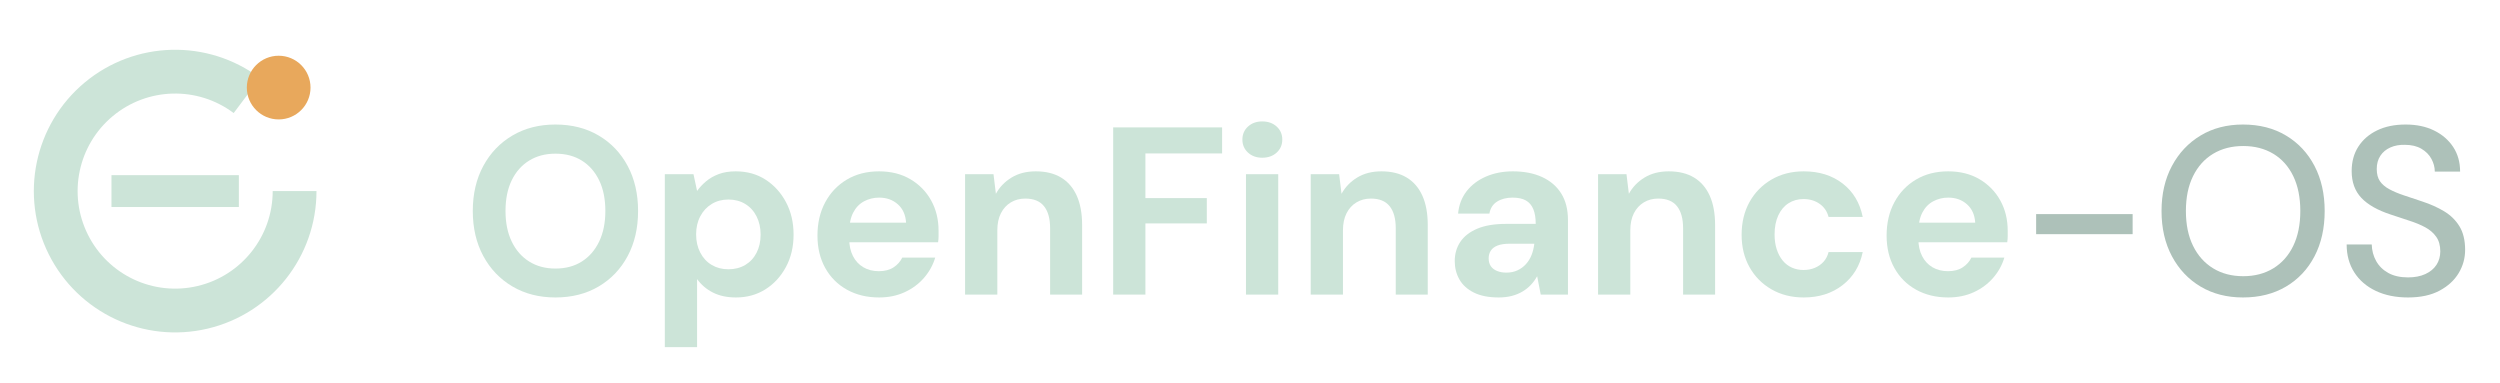
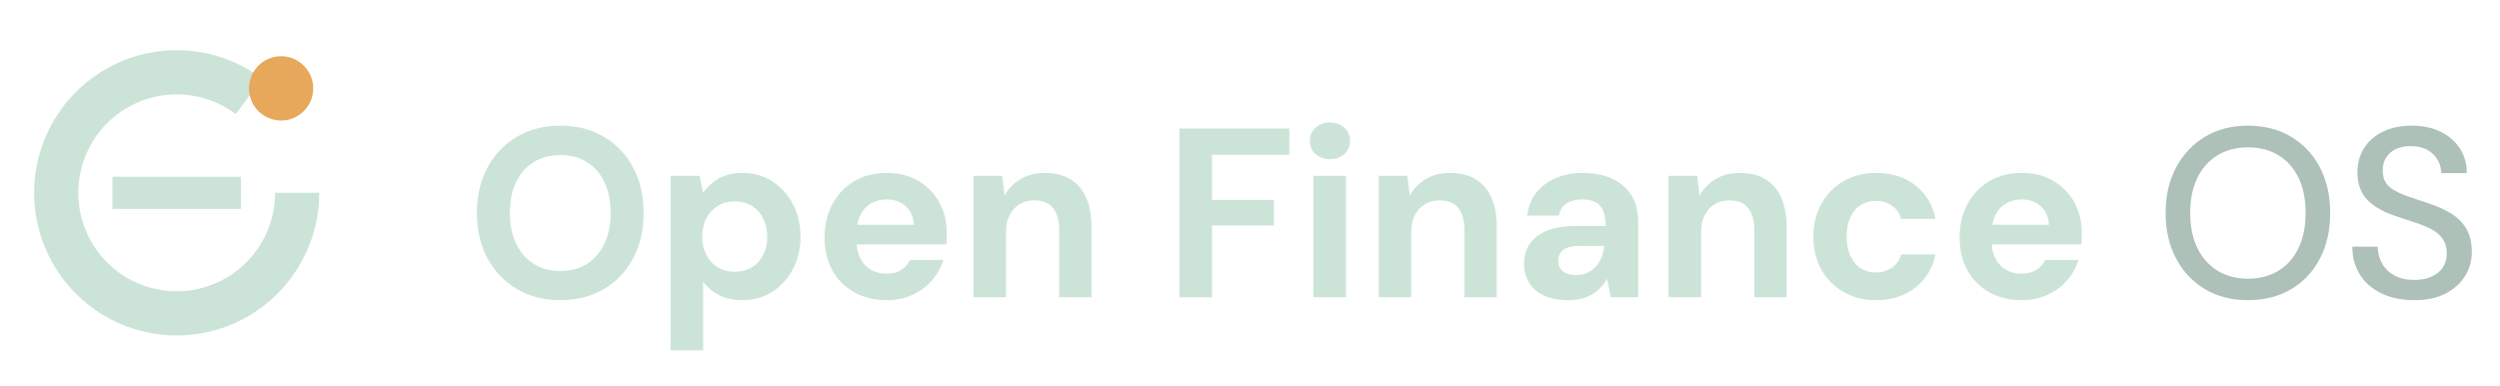
- <svg xmlns="http://www.w3.org/2000/svg" viewBox="0 0 313.990 48">
+ <svg xmlns="http://www.w3.org/2000/svg" viewBox="0 0 311.160 48">
  <g transform="translate(2 4)">
    <path d="M29 8a15 15 0 1 0 6 12" stroke="#CCE4D8" stroke-width="5.5" fill="none" />
    <path d="M12 20h16" stroke="#CCE4D8" stroke-width="4" />
    <circle cx="33" cy="7" r="4" fill="#E8A85C" />
  </g>
  <path d="M392 -12Q290 -12 212.0 34.0Q134 80 90.0 161.5Q46 243 46 350Q46 457 90.0 538.5Q134 620 212.0 666.0Q290 712 392 712Q495 712 573.0 666.0Q651 620 694.5 538.5Q738 457 738 350Q738 243 694.5 161.5Q651 80 573.0 34.0Q495 -12 392 -12ZM392 109Q456 109 502.5 138.5Q549 168 575.0 222.0Q601 276 601 350Q601 425 575.0 478.5Q549 532 502.5 561.0Q456 590 392 590Q329 590 282.0 561.0Q235 532 209.0 478.5Q183 425 183 350Q183 276 209.0 222.0Q235 168 282.0 138.5Q329 109 392 109Z" transform="translate(58.000 37) scale(0.03 -0.03)" fill="#CCE4D8" />
  <path d="M66 -220V504H186L201 434Q217 456 239.0 474.5Q261 493 291.5 504.5Q322 516 363 516Q434 516 488.0 481.0Q542 446 573.5 386.5Q605 327 605 251Q605 175 573.0 115.5Q541 56 487.0 22.0Q433 -12 364 -12Q308 -12 267.5 8.5Q227 29 201 65V-220ZM332 106Q372 106 402.5 124.0Q433 142 450.0 175.0Q467 208 467 251Q467 294 450.0 327.5Q433 361 402.5 379.5Q372 398 332 398Q293 398 262.5 379.5Q232 361 214.5 328.0Q197 295 197 252Q197 209 214.5 175.5Q232 142 262.5 124.0Q293 106 332 106Z" transform="translate(81.520 37) scale(0.03 -0.03)" fill="#CCE4D8" />
  <path d="M308 -12Q232 -12 173.5 20.5Q115 53 82.5 111.5Q50 170 50 247Q50 326 82.5 386.5Q115 447 173.0 481.5Q231 516 308 516Q383 516 439.0 483.0Q495 450 526.0 394.0Q557 338 557 267Q557 257 557.0 244.5Q557 232 555 219H146V301H421Q418 350 386.5 378.0Q355 406 308 406Q274 406 245.0 390.5Q216 375 199.5 343.0Q183 311 183 262V233Q183 192 198.5 161.5Q214 131 242.0 114.5Q270 98 307 98Q344 98 368.5 114.0Q393 130 405 155H543Q529 108 496.0 70.0Q463 32 415.0 10.0Q367 -12 308 -12Z" transform="translate(101.170 37) scale(0.03 -0.03)" fill="#CCE4D8" />
  <path d="M66 0V504H185L195 422Q218 464 260.5 490.0Q303 516 362 516Q425 516 468.0 490.0Q511 464 533.5 414.0Q556 364 556 291V0H422V278Q422 338 396.5 370.0Q371 402 318 402Q284 402 257.5 386.0Q231 370 216.0 340.5Q201 311 201 269V0Z" transform="translate(119.230 37) scale(0.03 -0.03)" fill="#CCE4D8" />
-   <path d="M69 0V700H525V591H204V404H461V298H204V0Z" transform="translate(137.740 37) scale(0.03 -0.03)" fill="#CCE4D8" />
-   <path d="M69 0V504H204V0ZM137 573Q101 573 77.5 594.5Q54 616 54 649Q54 682 77.5 703.5Q101 725 137 725Q174 725 197.5 703.5Q221 682 221 649Q221 616 197.5 594.5Q174 573 137 573Z" transform="translate(154.420 37) scale(0.03 -0.03)" fill="#CCE4D8" />
-   <path d="M66 0V504H185L195 422Q218 464 260.5 490.0Q303 516 362 516Q425 516 468.0 490.0Q511 464 533.5 414.0Q556 364 556 291V0H422V278Q422 338 396.5 370.0Q371 402 318 402Q284 402 257.5 386.0Q231 370 216.0 340.5Q201 311 201 269V0Z" transform="translate(162.640 37) scale(0.03 -0.03)" fill="#CCE4D8" />
-   <path d="M236 -12Q173 -12 132.0 8.5Q91 29 71.5 63.5Q52 98 52 140Q52 186 75.5 221.0Q99 256 146.5 276.0Q194 296 266 296H391Q391 333 381.0 357.5Q371 382 350.0 394.0Q329 406 294 406Q256 406 229.5 389.5Q203 373 197 339H66Q71 393 101.5 432.5Q132 472 182.5 494.0Q233 516 295 516Q366 516 418.0 492.0Q470 468 498.0 423.0Q526 378 526 312V0H412L397 77Q386 57 371.0 41.0Q356 25 336.0 13.0Q316 1 291.0 -5.5Q266 -12 236 -12ZM268 92Q294 92 314.5 101.5Q335 111 350.0 127.5Q365 144 373.5 165.5Q382 187 385 212V213H282Q251 213 231.5 205.5Q212 198 203.0 184.0Q194 170 194 152Q194 132 203.0 119.0Q212 106 229.0 99.0Q246 92 268 92Z" transform="translate(181.150 37) scale(0.03 -0.03)" fill="#CCE4D8" />
-   <path d="M66 0V504H185L195 422Q218 464 260.5 490.0Q303 516 362 516Q425 516 468.0 490.0Q511 464 533.5 414.0Q556 364 556 291V0H422V278Q422 338 396.5 370.0Q371 402 318 402Q284 402 257.5 386.0Q231 370 216.0 340.5Q201 311 201 269V0Z" transform="translate(198.730 37) scale(0.03 -0.03)" fill="#CCE4D8" />
-   <path d="M310 -12Q234 -12 175.0 22.0Q116 56 83.0 115.0Q50 174 50 250Q50 328 83.0 387.5Q116 447 175.0 481.5Q234 516 310 516Q407 516 473.0 465.0Q539 414 557 325H414Q405 360 376.5 380.0Q348 400 309 400Q274 400 246.5 382.5Q219 365 203.5 331.5Q188 298 188 252Q188 217 197.0 189.5Q206 162 222.0 142.5Q238 123 260.5 113.0Q283 103 309 103Q335 103 356.5 112.0Q378 121 393.0 137.5Q408 154 414 178H557Q539 91 472.5 39.5Q406 -12 310 -12Z" transform="translate(217.240 37) scale(0.03 -0.03)" fill="#CCE4D8" />
-   <path d="M308 -12Q232 -12 173.5 20.5Q115 53 82.5 111.5Q50 170 50 247Q50 326 82.5 386.5Q115 447 173.0 481.5Q231 516 308 516Q383 516 439.0 483.0Q495 450 526.0 394.0Q557 338 557 267Q557 257 557.0 244.5Q557 232 555 219H146V301H421Q418 350 386.5 378.0Q355 406 308 406Q274 406 245.0 390.5Q216 375 199.5 343.0Q183 311 183 262V233Q183 192 198.5 161.5Q214 131 242.0 114.5Q270 98 307 98Q344 98 368.5 114.0Q393 130 405 155H543Q529 108 496.0 70.0Q463 32 415.0 10.0Q367 -12 308 -12Z" transform="translate(235.450 37) scale(0.03 -0.03)" fill="#CCE4D8" />
-   <path d="M74 253V337H478V253Z" transform="translate(253.510 37) scale(0.03 -0.03)" fill="#ADC1B9" />
-   <path d="M388 -12Q287 -12 210.5 33.5Q134 79 90.5 160.5Q47 242 47 350Q47 457 90.5 538.5Q134 620 210.5 666.0Q287 712 388 712Q491 712 568.0 666.0Q645 620 687.5 538.5Q730 457 730 350Q730 242 687.5 160.5Q645 79 568.0 33.5Q491 -12 388 -12ZM389 77Q461 77 515.0 110.0Q569 143 598.5 204.0Q628 265 628 350Q628 435 598.5 496.0Q569 557 515.0 589.5Q461 622 389 622Q317 622 263.0 589.5Q209 557 179.0 496.0Q149 435 149 350Q149 265 179.0 204.0Q209 143 263.0 110.0Q317 77 389 77Z" transform="translate(270.070 37) scale(0.03 -0.03)" fill="#ADC1B9" />
-   <path d="M302 -12Q225 -12 167.0 15.5Q109 43 77.0 93.0Q45 143 45 210H150Q151 172 168.5 140.5Q186 109 219.5 90.5Q253 72 302 72Q344 72 374.5 86.0Q405 100 421.0 124.5Q437 149 437 181Q437 218 420.0 242.0Q403 266 374.5 281.5Q346 297 308.5 309.0Q271 321 230 335Q147 362 106.5 405.0Q66 448 66 517Q66 576 94.0 619.5Q122 663 172.5 687.5Q223 712 292 712Q360 712 411.0 687.0Q462 662 491.0 618.0Q520 574 520 515H414Q414 542 400.0 568.0Q386 594 358.0 610.5Q330 627 289 627Q255 628 228.0 616.0Q201 604 186.0 581.0Q171 558 171 526Q171 494 184.5 474.5Q198 455 224.0 441.0Q250 427 284.5 415.5Q319 404 361 390Q413 373 453.5 348.5Q494 324 517.5 285.5Q541 247 541 187Q541 135 514.0 90.0Q487 45 434.0 16.5Q381 -12 302 -12Z" transform="translate(293.380 37) scale(0.03 -0.03)" fill="#ADC1B9" />
+   <path d="M69 0V700H525V591H204V404H461V298H204V0Z" transform="translate(144.790 37) scale(0.03 -0.03)" fill="#CCE4D8" />
+   <path d="M69 0V504H204V0ZM137 573Q101 573 77.5 594.5Q54 616 54 649Q54 682 77.5 703.5Q101 725 137 725Q174 725 197.5 703.5Q221 682 221 649Q221 616 197.5 594.5Q174 573 137 573Z" transform="translate(161.470 37) scale(0.03 -0.03)" fill="#CCE4D8" />
+   <path d="M66 0V504H185L195 422Q218 464 260.5 490.0Q303 516 362 516Q425 516 468.0 490.0Q511 464 533.5 414.0Q556 364 556 291V0H422V278Q422 338 396.5 370.0Q371 402 318 402Q284 402 257.5 386.0Q231 370 216.0 340.5Q201 311 201 269V0Z" transform="translate(169.690 37) scale(0.03 -0.03)" fill="#CCE4D8" />
+   <path d="M236 -12Q173 -12 132.0 8.5Q91 29 71.5 63.5Q52 98 52 140Q52 186 75.5 221.0Q99 256 146.5 276.0Q194 296 266 296H391Q391 333 381.0 357.5Q371 382 350.0 394.0Q329 406 294 406Q256 406 229.5 389.5Q203 373 197 339H66Q71 393 101.5 432.5Q132 472 182.5 494.0Q233 516 295 516Q366 516 418.0 492.0Q470 468 498.0 423.0Q526 378 526 312V0H412L397 77Q386 57 371.0 41.0Q356 25 336.0 13.0Q316 1 291.0 -5.5Q266 -12 236 -12ZM268 92Q294 92 314.5 101.5Q335 111 350.0 127.5Q365 144 373.5 165.5Q382 187 385 212V213H282Q251 213 231.5 205.5Q212 198 203.0 184.0Q194 170 194 152Q194 132 203.0 119.0Q212 106 229.0 99.0Q246 92 268 92Z" transform="translate(188.200 37) scale(0.03 -0.03)" fill="#CCE4D8" />
+   <path d="M66 0V504H185L195 422Q218 464 260.5 490.0Q303 516 362 516Q425 516 468.0 490.0Q511 464 533.5 414.0Q556 364 556 291V0H422V278Q422 338 396.5 370.0Q371 402 318 402Q284 402 257.5 386.0Q231 370 216.0 340.5Q201 311 201 269V0Z" transform="translate(205.780 37) scale(0.03 -0.03)" fill="#CCE4D8" />
+   <path d="M310 -12Q234 -12 175.0 22.0Q116 56 83.0 115.0Q50 174 50 250Q50 328 83.0 387.5Q116 447 175.0 481.5Q234 516 310 516Q407 516 473.0 465.0Q539 414 557 325H414Q405 360 376.5 380.0Q348 400 309 400Q274 400 246.5 382.5Q219 365 203.5 331.5Q188 298 188 252Q188 217 197.0 189.5Q206 162 222.0 142.5Q238 123 260.5 113.0Q283 103 309 103Q335 103 356.5 112.0Q378 121 393.0 137.5Q408 154 414 178H557Q539 91 472.5 39.5Q406 -12 310 -12Z" transform="translate(224.290 37) scale(0.03 -0.03)" fill="#CCE4D8" />
+   <path d="M308 -12Q232 -12 173.5 20.5Q115 53 82.5 111.5Q50 170 50 247Q50 326 82.5 386.5Q115 447 173.0 481.5Q231 516 308 516Q383 516 439.0 483.0Q495 450 526.0 394.0Q557 338 557 267Q557 257 557.0 244.5Q557 232 555 219H146V301H421Q418 350 386.5 378.0Q355 406 308 406Q274 406 245.0 390.5Q216 375 199.5 343.0Q183 311 183 262V233Q183 192 198.5 161.5Q214 131 242.0 114.5Q270 98 307 98Q344 98 368.5 114.0Q393 130 405 155H543Q529 108 496.0 70.0Q463 32 415.0 10.0Q367 -12 308 -12Z" transform="translate(242.500 37) scale(0.03 -0.03)" fill="#CCE4D8" />
+   <path d="M388 -12Q287 -12 210.5 33.5Q134 79 90.5 160.5Q47 242 47 350Q47 457 90.5 538.5Q134 620 210.5 666.0Q287 712 388 712Q491 712 568.0 666.0Q645 620 687.5 538.5Q730 457 730 350Q730 242 687.5 160.5Q645 79 568.0 33.5Q491 -12 388 -12ZM389 77Q461 77 515.0 110.0Q569 143 598.5 204.0Q628 265 628 350Q628 435 598.5 496.0Q569 557 515.0 589.5Q461 622 389 622Q317 622 263.0 589.5Q209 557 179.0 496.0Q149 435 149 350Q149 265 179.0 204.0Q209 143 263.0 110.0Q317 77 389 77Z" transform="translate(268.240 37) scale(0.03 -0.03)" fill="#ADC1B9" />
+   <path d="M302 -12Q225 -12 167.0 15.5Q109 43 77.0 93.0Q45 143 45 210H150Q151 172 168.5 140.5Q186 109 219.5 90.5Q253 72 302 72Q344 72 374.5 86.0Q405 100 421.0 124.5Q437 149 437 181Q437 218 420.0 242.0Q403 266 374.5 281.5Q346 297 308.5 309.0Q271 321 230 335Q147 362 106.5 405.0Q66 448 66 517Q66 576 94.0 619.5Q122 663 172.5 687.5Q223 712 292 712Q360 712 411.0 687.0Q462 662 491.0 618.0Q520 574 520 515H414Q414 542 400.0 568.0Q386 594 358.0 610.5Q330 627 289 627Q255 628 228.0 616.0Q201 604 186.0 581.0Q171 558 171 526Q171 494 184.5 474.5Q198 455 224.0 441.0Q250 427 284.5 415.5Q319 404 361 390Q413 373 453.5 348.5Q494 324 517.5 285.5Q541 247 541 187Q541 135 514.0 90.0Q487 45 434.0 16.5Q381 -12 302 -12Z" transform="translate(291.550 37) scale(0.03 -0.03)" fill="#ADC1B9" />
</svg>
